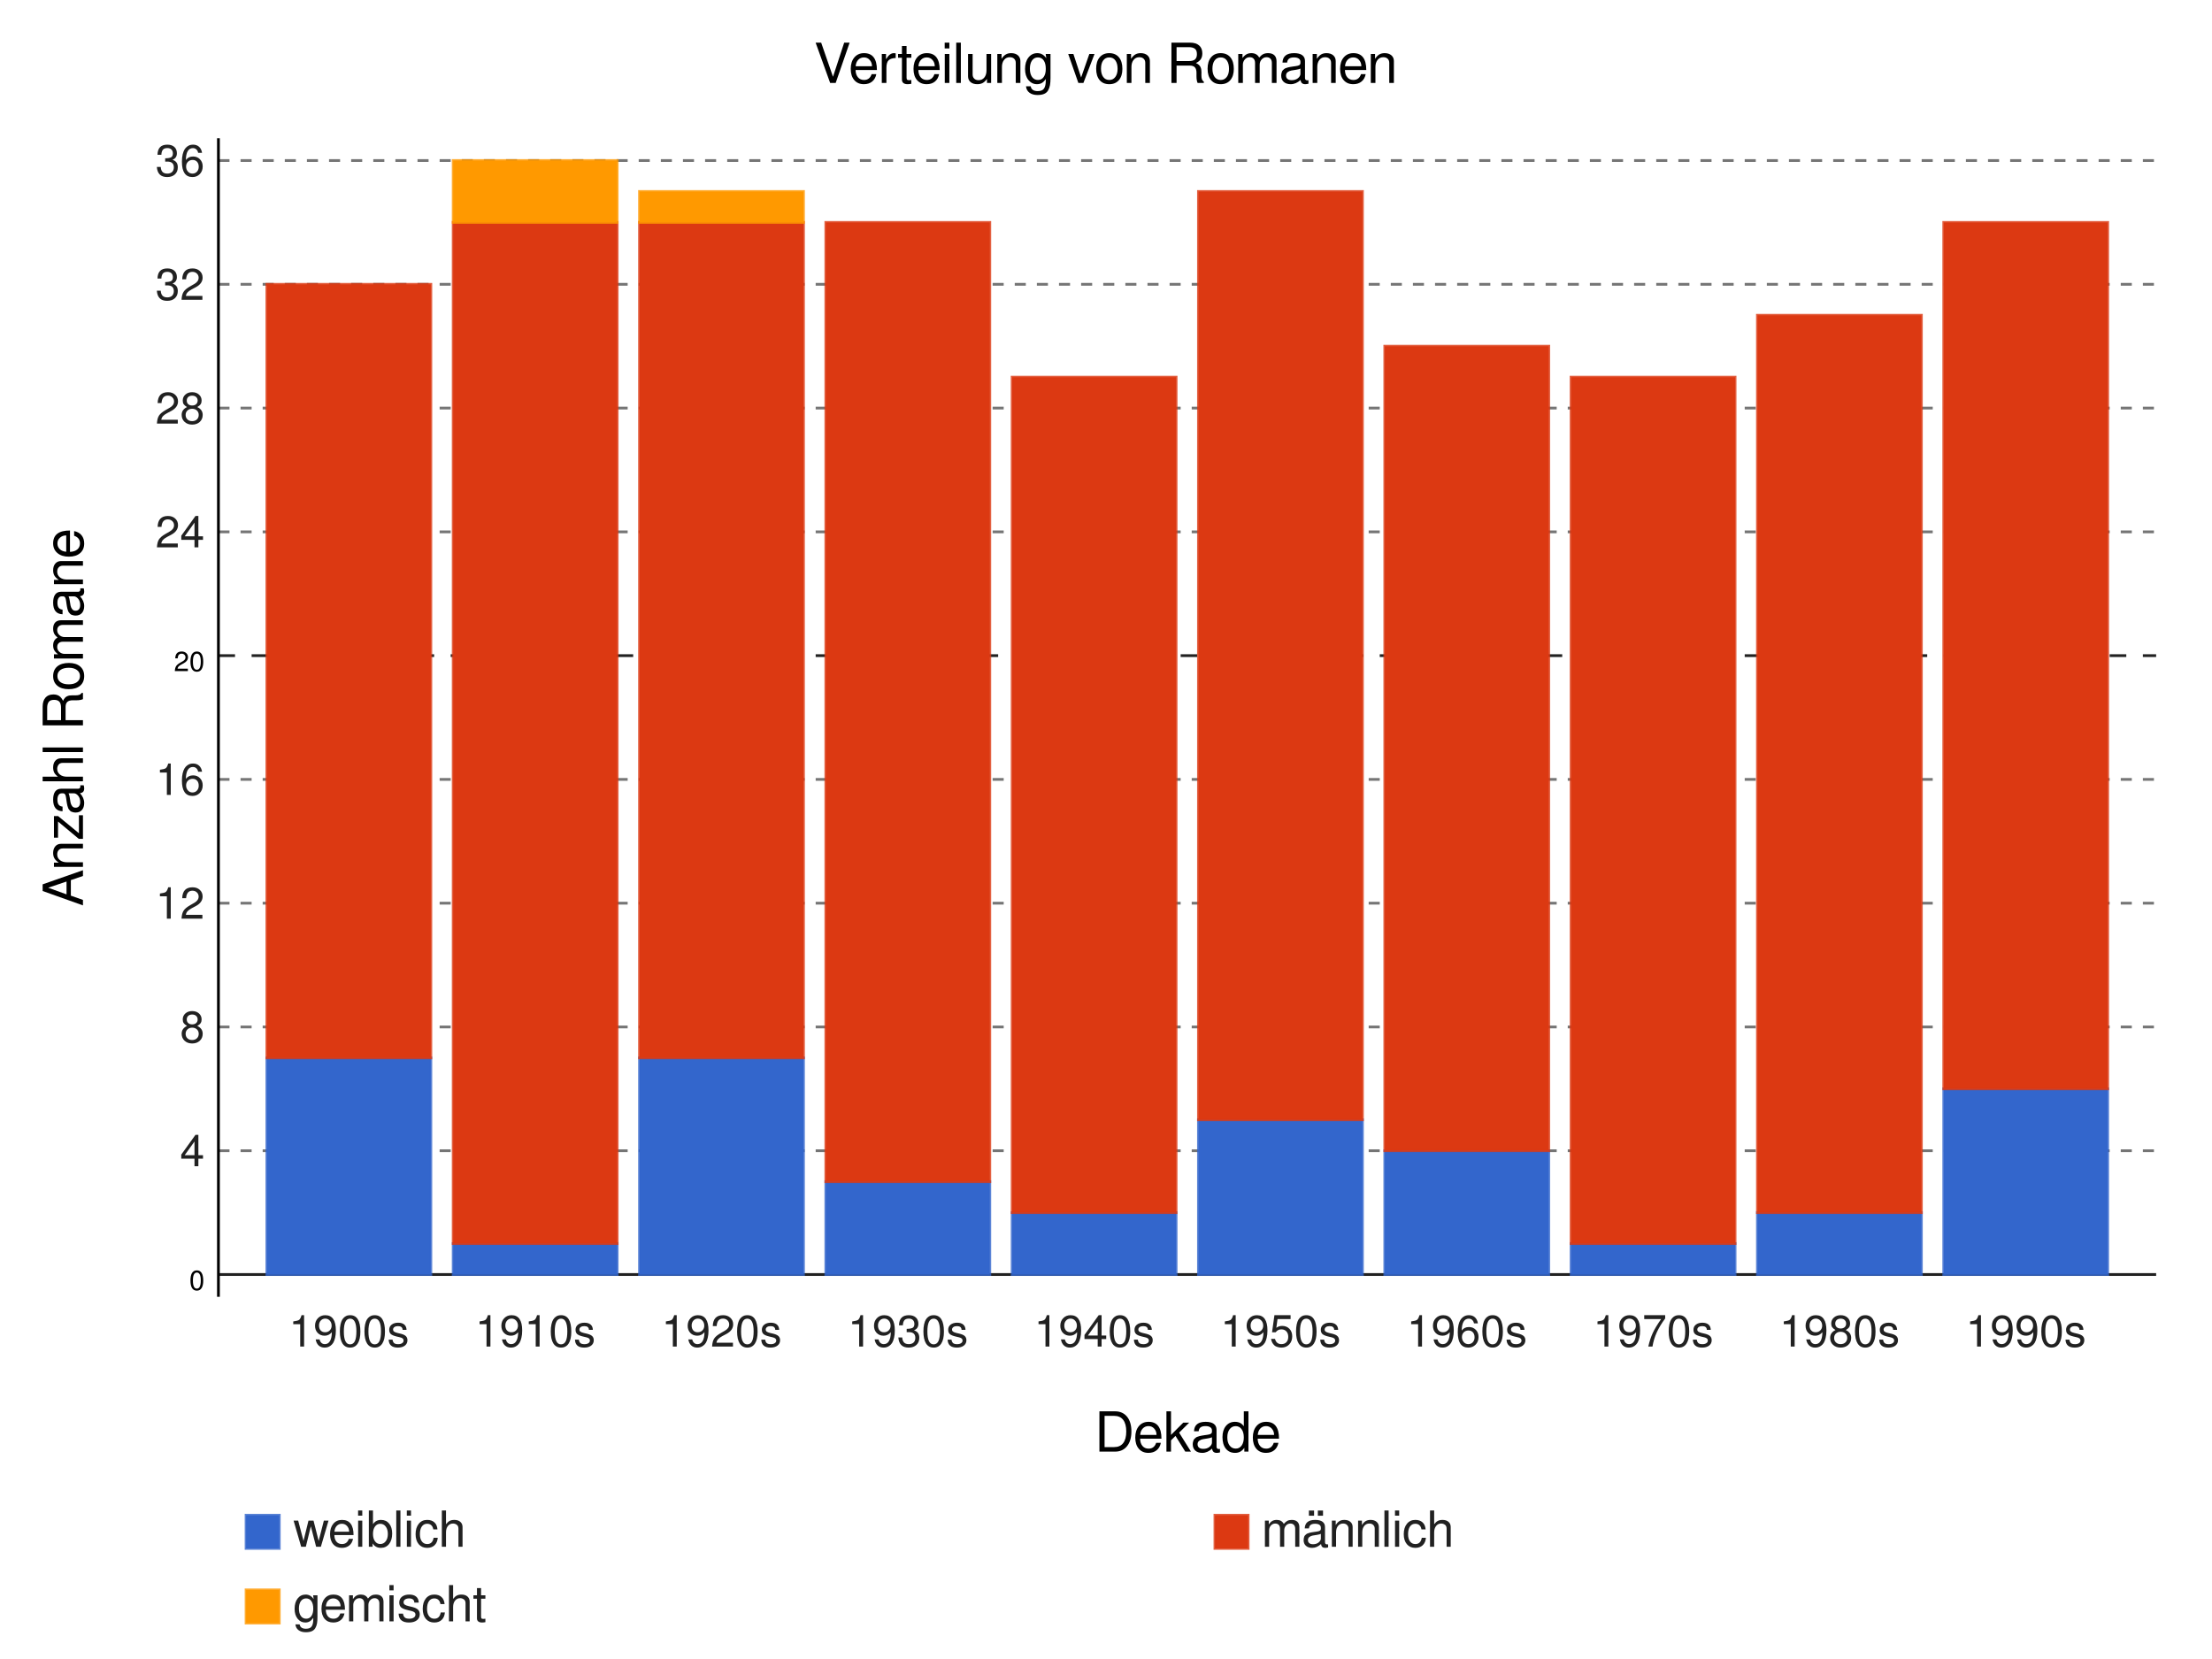
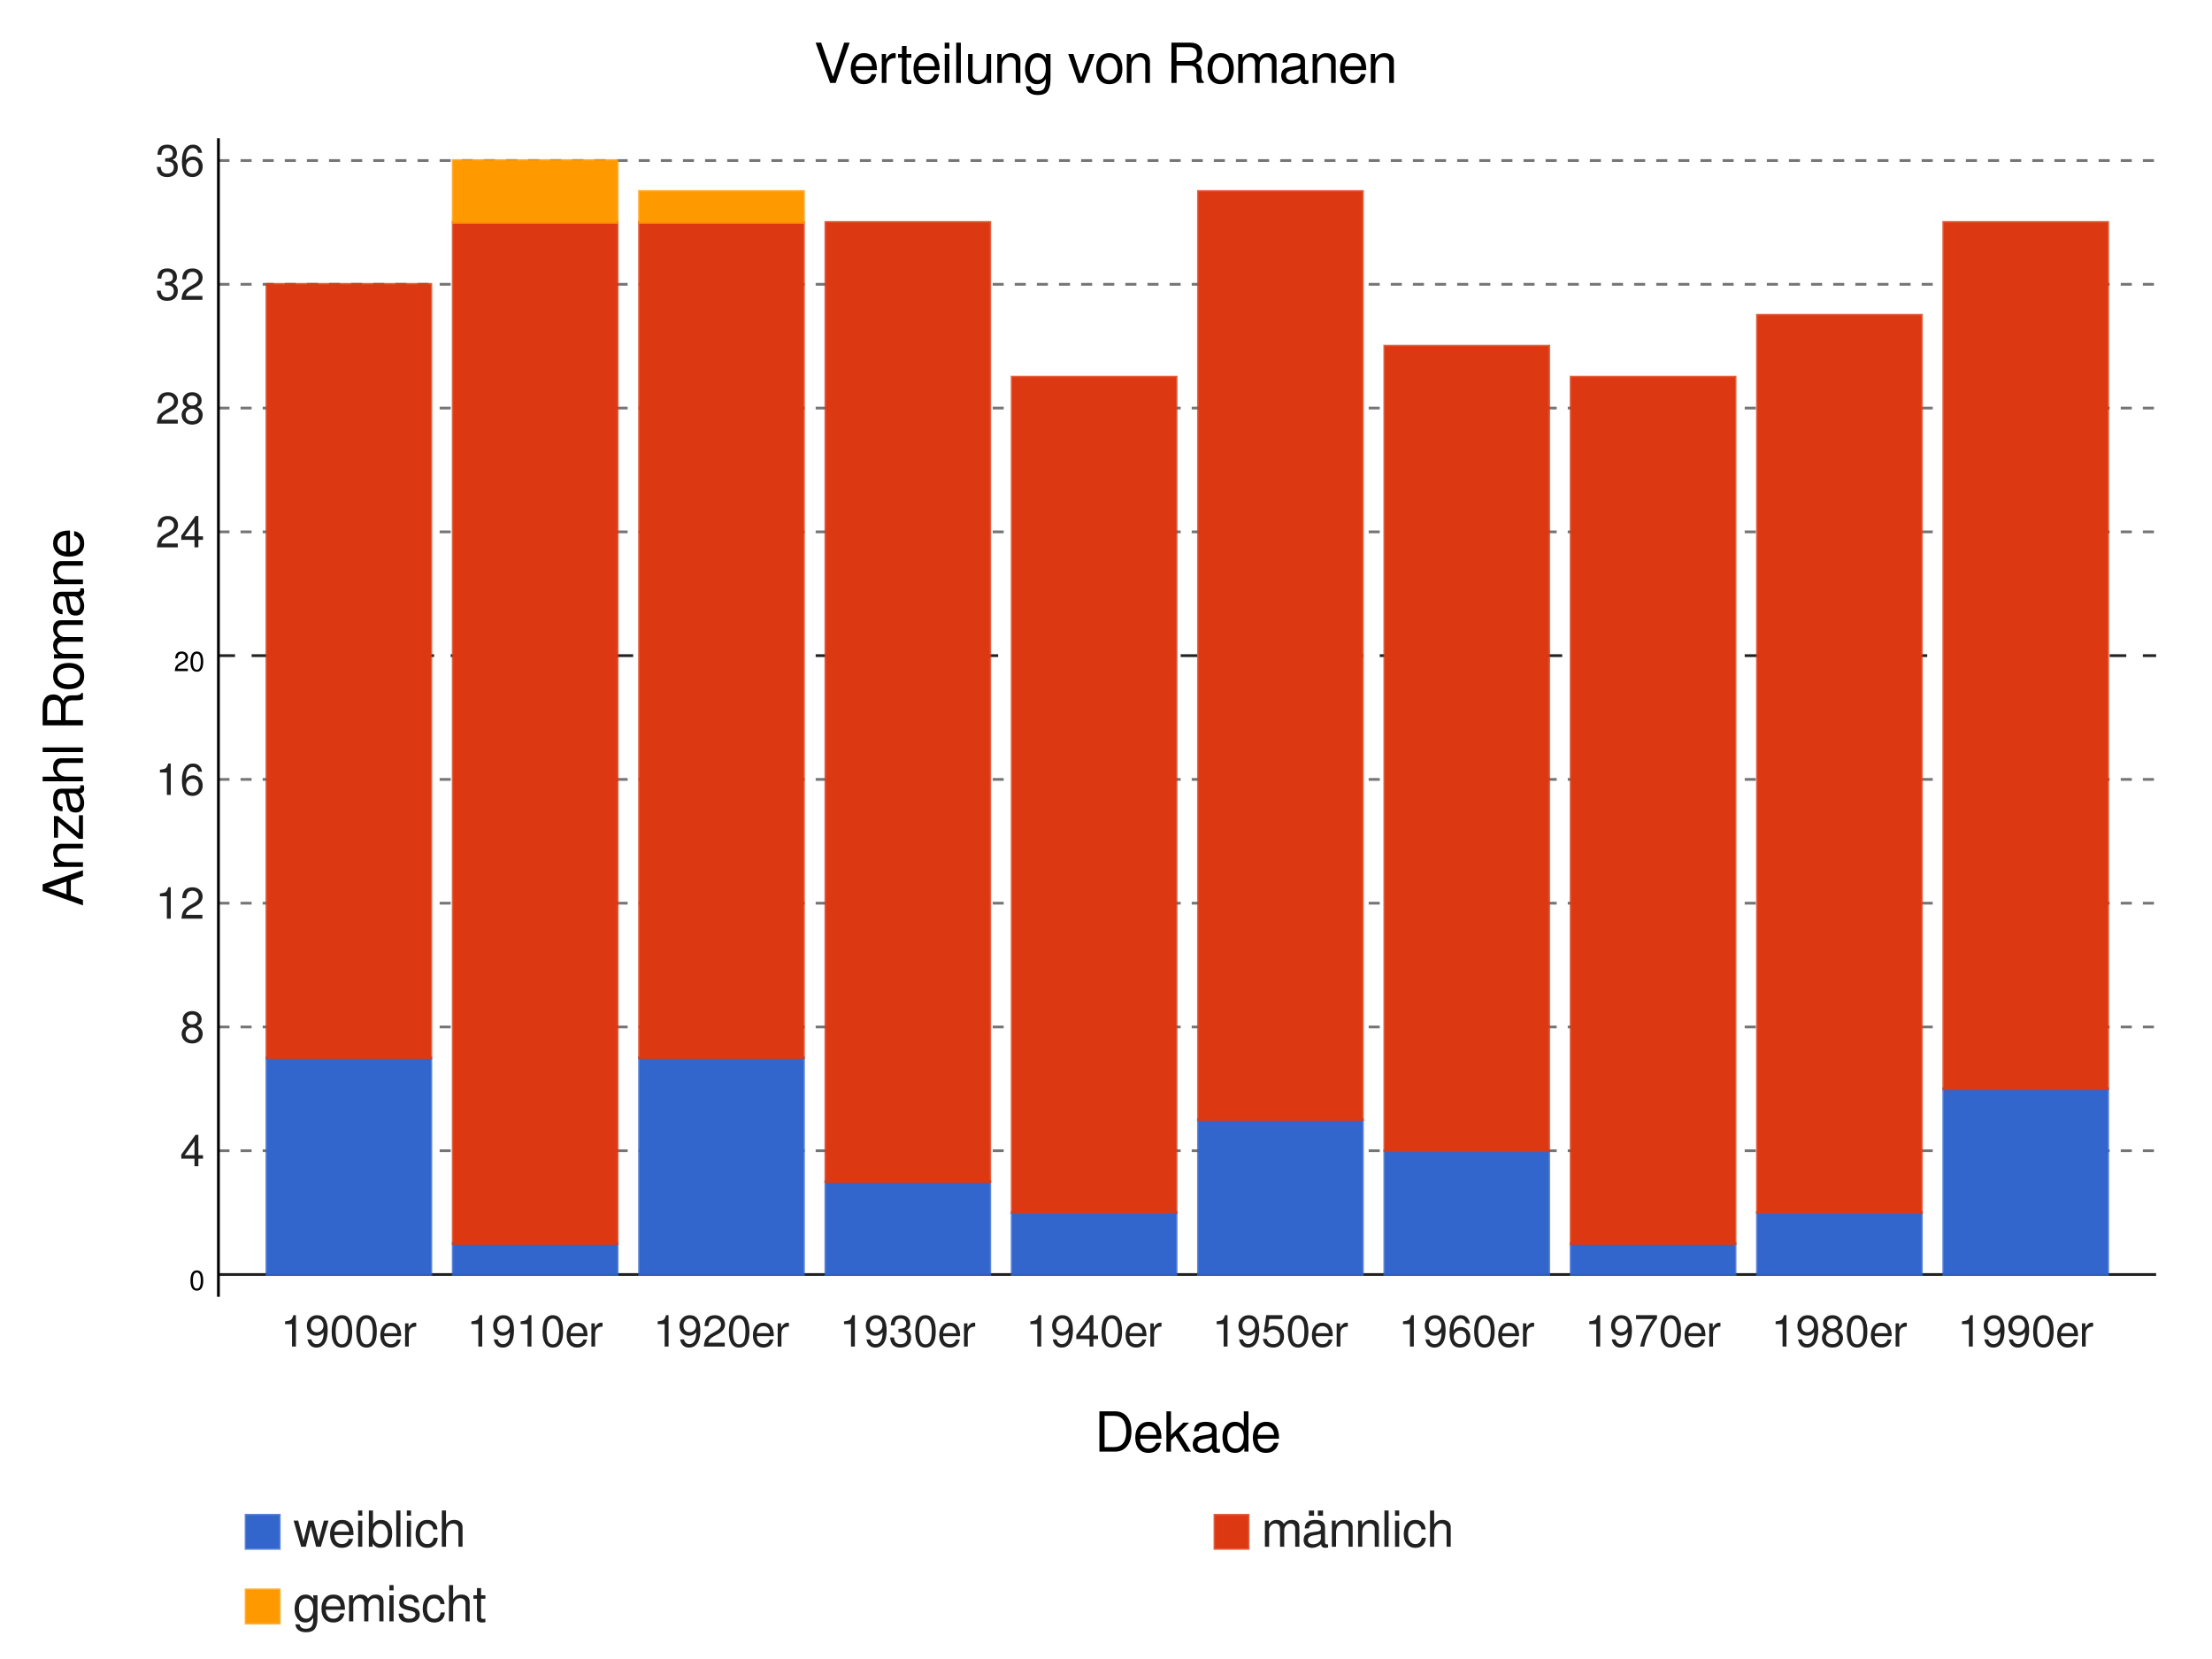
<svg xmlns="http://www.w3.org/2000/svg" id="chart-4bb07c42-8533-4c81-bf76-915c213b107e" class="pygal-chart" viewBox="0 0 800 600">
  <defs>
    <style type="text/css">#chart-4bb07c42-8533-4c81-bf76-915c213b107e{-webkit-user-select:none;-webkit-font-smoothing:antialiased;font-family:FreeSans}#chart-4bb07c42-8533-4c81-bf76-915c213b107e .title{font-family:FreeSans;font-size:20px}#chart-4bb07c42-8533-4c81-bf76-915c213b107e .legends .legend text{font-family:FreeSans;font-size:18px}#chart-4bb07c42-8533-4c81-bf76-915c213b107e .axis text{font-family:FreeSans;font-size:16px}#chart-4bb07c42-8533-4c81-bf76-915c213b107e .axis text.major{font-family:FreeSans;font-size:10px}#chart-4bb07c42-8533-4c81-bf76-915c213b107e .text-overlay text.value{font-family:FreeSans;font-size:16px}#chart-4bb07c42-8533-4c81-bf76-915c213b107e .text-overlay text.label{font-family:FreeSans;font-size:10px}#chart-4bb07c42-8533-4c81-bf76-915c213b107e .tooltip{font-family:FreeSans;font-size:14px}#chart-4bb07c42-8533-4c81-bf76-915c213b107e text.no_data{font-family:FreeSans;font-size:64px}
#chart-4bb07c42-8533-4c81-bf76-915c213b107e{background-color:white}#chart-4bb07c42-8533-4c81-bf76-915c213b107e path,#chart-4bb07c42-8533-4c81-bf76-915c213b107e line,#chart-4bb07c42-8533-4c81-bf76-915c213b107e rect,#chart-4bb07c42-8533-4c81-bf76-915c213b107e circle{-webkit-transition:150ms;-moz-transition:150ms;transition:150ms}#chart-4bb07c42-8533-4c81-bf76-915c213b107e .graph &gt; .background{fill:white}#chart-4bb07c42-8533-4c81-bf76-915c213b107e .plot &gt; .background{fill:white}#chart-4bb07c42-8533-4c81-bf76-915c213b107e .graph{fill:rgba(0,0,0,.87)}#chart-4bb07c42-8533-4c81-bf76-915c213b107e text.no_data{fill:rgba(0,0,0,1)}#chart-4bb07c42-8533-4c81-bf76-915c213b107e .title{fill:rgba(0,0,0,1)}#chart-4bb07c42-8533-4c81-bf76-915c213b107e .legends .legend text{fill:rgba(0,0,0,.87)}#chart-4bb07c42-8533-4c81-bf76-915c213b107e .legends .legend:hover text{fill:rgba(0,0,0,1)}#chart-4bb07c42-8533-4c81-bf76-915c213b107e .axis .line{stroke:rgba(0,0,0,1)}#chart-4bb07c42-8533-4c81-bf76-915c213b107e .axis .guide.line{stroke:rgba(0,0,0,.54)}#chart-4bb07c42-8533-4c81-bf76-915c213b107e .axis .major.line{stroke:rgba(0,0,0,.87)}#chart-4bb07c42-8533-4c81-bf76-915c213b107e .axis text.major{fill:rgba(0,0,0,1)}#chart-4bb07c42-8533-4c81-bf76-915c213b107e .axis.y .guides:hover .guide.line,#chart-4bb07c42-8533-4c81-bf76-915c213b107e .line-graph .axis.x .guides:hover .guide.line,#chart-4bb07c42-8533-4c81-bf76-915c213b107e .stackedline-graph .axis.x .guides:hover .guide.line,#chart-4bb07c42-8533-4c81-bf76-915c213b107e .xy-graph .axis.x .guides:hover .guide.line{stroke:rgba(0,0,0,1)}#chart-4bb07c42-8533-4c81-bf76-915c213b107e .axis .guides:hover text{fill:rgba(0,0,0,1)}#chart-4bb07c42-8533-4c81-bf76-915c213b107e .reactive{fill-opacity:1;stroke-opacity:.8}#chart-4bb07c42-8533-4c81-bf76-915c213b107e .ci{stroke:rgba(0,0,0,.87)}#chart-4bb07c42-8533-4c81-bf76-915c213b107e .reactive.active,#chart-4bb07c42-8533-4c81-bf76-915c213b107e .active .reactive{fill-opacity:.8;stroke-opacity:.9;stroke-width:4}#chart-4bb07c42-8533-4c81-bf76-915c213b107e .ci .reactive.active{stroke-width:1.5}#chart-4bb07c42-8533-4c81-bf76-915c213b107e .series text{fill:rgba(0,0,0,1)}#chart-4bb07c42-8533-4c81-bf76-915c213b107e .tooltip rect{fill:white;stroke:rgba(0,0,0,1);-webkit-transition:opacity 150ms;-moz-transition:opacity 150ms;transition:opacity 150ms}#chart-4bb07c42-8533-4c81-bf76-915c213b107e .tooltip .label{fill:rgba(0,0,0,.87)}#chart-4bb07c42-8533-4c81-bf76-915c213b107e .tooltip .label{fill:rgba(0,0,0,.87)}#chart-4bb07c42-8533-4c81-bf76-915c213b107e .tooltip .legend{font-size:.8em;fill:rgba(0,0,0,.54)}#chart-4bb07c42-8533-4c81-bf76-915c213b107e .tooltip .x_label{font-size:.6em;fill:rgba(0,0,0,1)}#chart-4bb07c42-8533-4c81-bf76-915c213b107e .tooltip .xlink{font-size:.5em;text-decoration:underline}#chart-4bb07c42-8533-4c81-bf76-915c213b107e .tooltip .value{font-size:1.5em}#chart-4bb07c42-8533-4c81-bf76-915c213b107e .bound{font-size:.5em}#chart-4bb07c42-8533-4c81-bf76-915c213b107e .max-value{font-size:.75em;fill:rgba(0,0,0,.54)}#chart-4bb07c42-8533-4c81-bf76-915c213b107e .map-element{fill:white;stroke:rgba(0,0,0,.54) !important}#chart-4bb07c42-8533-4c81-bf76-915c213b107e .map-element .reactive{fill-opacity:inherit;stroke-opacity:inherit}#chart-4bb07c42-8533-4c81-bf76-915c213b107e .color-0,#chart-4bb07c42-8533-4c81-bf76-915c213b107e .color-0 a:visited{stroke:#3366CC;fill:#3366CC}#chart-4bb07c42-8533-4c81-bf76-915c213b107e .color-1,#chart-4bb07c42-8533-4c81-bf76-915c213b107e .color-1 a:visited{stroke:#DC3912;fill:#DC3912}#chart-4bb07c42-8533-4c81-bf76-915c213b107e .color-2,#chart-4bb07c42-8533-4c81-bf76-915c213b107e .color-2 a:visited{stroke:#FF9900;fill:#FF9900}#chart-4bb07c42-8533-4c81-bf76-915c213b107e .text-overlay .color-0 text{fill:black}#chart-4bb07c42-8533-4c81-bf76-915c213b107e .text-overlay .color-1 text{fill:black}#chart-4bb07c42-8533-4c81-bf76-915c213b107e .text-overlay .color-2 text{fill:black}
#chart-4bb07c42-8533-4c81-bf76-915c213b107e text.no_data{text-anchor:middle}#chart-4bb07c42-8533-4c81-bf76-915c213b107e .guide.line{fill:none}#chart-4bb07c42-8533-4c81-bf76-915c213b107e .centered{text-anchor:middle}#chart-4bb07c42-8533-4c81-bf76-915c213b107e .title{text-anchor:middle}#chart-4bb07c42-8533-4c81-bf76-915c213b107e .legends .legend text{fill-opacity:1}#chart-4bb07c42-8533-4c81-bf76-915c213b107e .axis.x text{text-anchor:middle}#chart-4bb07c42-8533-4c81-bf76-915c213b107e .axis.x:not(.web) text[transform]{text-anchor:start}#chart-4bb07c42-8533-4c81-bf76-915c213b107e .axis.x:not(.web) text[transform].backwards{text-anchor:end}#chart-4bb07c42-8533-4c81-bf76-915c213b107e .axis.y text{text-anchor:end}#chart-4bb07c42-8533-4c81-bf76-915c213b107e .axis.y text[transform].backwards{text-anchor:start}#chart-4bb07c42-8533-4c81-bf76-915c213b107e .axis.y2 text{text-anchor:start}#chart-4bb07c42-8533-4c81-bf76-915c213b107e .axis.y2 text[transform].backwards{text-anchor:end}#chart-4bb07c42-8533-4c81-bf76-915c213b107e .axis .guide.line{stroke-dasharray:4,4}#chart-4bb07c42-8533-4c81-bf76-915c213b107e .axis .major.guide.line{stroke-dasharray:6,6}#chart-4bb07c42-8533-4c81-bf76-915c213b107e .horizontal .axis.y .guide.line,#chart-4bb07c42-8533-4c81-bf76-915c213b107e .horizontal .axis.y2 .guide.line,#chart-4bb07c42-8533-4c81-bf76-915c213b107e .vertical .axis.x .guide.line{opacity:0}#chart-4bb07c42-8533-4c81-bf76-915c213b107e .horizontal .axis.always_show .guide.line,#chart-4bb07c42-8533-4c81-bf76-915c213b107e .vertical .axis.always_show .guide.line{opacity:1 !important}#chart-4bb07c42-8533-4c81-bf76-915c213b107e .axis.y .guides:hover .guide.line,#chart-4bb07c42-8533-4c81-bf76-915c213b107e .axis.y2 .guides:hover .guide.line,#chart-4bb07c42-8533-4c81-bf76-915c213b107e .axis.x .guides:hover .guide.line{opacity:1}#chart-4bb07c42-8533-4c81-bf76-915c213b107e .axis .guides:hover text{opacity:1}#chart-4bb07c42-8533-4c81-bf76-915c213b107e .nofill{fill:none}#chart-4bb07c42-8533-4c81-bf76-915c213b107e .subtle-fill{fill-opacity:.2}#chart-4bb07c42-8533-4c81-bf76-915c213b107e .dot{stroke-width:1px;fill-opacity:1}#chart-4bb07c42-8533-4c81-bf76-915c213b107e .dot.active{stroke-width:5px}#chart-4bb07c42-8533-4c81-bf76-915c213b107e .dot.negative{fill:transparent}#chart-4bb07c42-8533-4c81-bf76-915c213b107e text,#chart-4bb07c42-8533-4c81-bf76-915c213b107e tspan{stroke:none !important}#chart-4bb07c42-8533-4c81-bf76-915c213b107e .series text.active{opacity:1}#chart-4bb07c42-8533-4c81-bf76-915c213b107e .tooltip rect{fill-opacity:.95;stroke-width:.5}#chart-4bb07c42-8533-4c81-bf76-915c213b107e .tooltip text{fill-opacity:1}#chart-4bb07c42-8533-4c81-bf76-915c213b107e .showable{visibility:hidden}#chart-4bb07c42-8533-4c81-bf76-915c213b107e .showable.shown{visibility:visible}#chart-4bb07c42-8533-4c81-bf76-915c213b107e .gauge-background{fill:rgba(229,229,229,1);stroke:none}#chart-4bb07c42-8533-4c81-bf76-915c213b107e .bg-lines{stroke:white;stroke-width:2px}</style>
  </defs>
  <g class="graph stackedbar-graph vertical">
    <rect class="background" height="600" width="800" x="0" y="0" />
    <g class="plot" transform="translate(79, 50)">
      <rect class="background" height="419.0" width="700.8" x="0" y="0" />
      <g class="axis y">
        <g class="guides">
          <path class="axis major line" d="M0 410.942 h700.8" />
          <text class="major" x="-5" y="416.542">0</text>
        </g>
        <g class="guides">
          <path class="guide line" d="M0 366.177 h700.8" />
          <text class="" x="-5" y="371.777">4</text>
        </g>
        <g class="guides">
          <path class="guide line" d="M0 321.412 h700.8" />
          <text class="" x="-5" y="327.012">8</text>
        </g>
        <g class="guides">
          <path class="guide line" d="M0 276.647 h700.8" />
          <text class="" x="-5" y="282.247">12</text>
        </g>
        <g class="guides">
          <path class="guide line" d="M0 231.882 h700.8" />
          <text class="" x="-5" y="237.482">16</text>
        </g>
        <g class="guides">
          <path class="major guide line" d="M0 187.118 h700.8" />
          <text class="major" x="-5" y="192.718">20</text>
        </g>
        <g class="guides">
          <path class="guide line" d="M0 142.353 h700.8" />
          <text class="" x="-5" y="147.953">24</text>
        </g>
        <g class="guides">
          <path class="guide line" d="M0 97.588 h700.8" />
          <text class="" x="-5" y="103.188">28</text>
        </g>
        <g class="guides">
          <path class="guide line" d="M0 52.823 h700.8" />
          <text class="" x="-5" y="58.423">32</text>
        </g>
        <g class="guides">
          <path class="guide line" d="M0 8.058 h700.8" />
          <text class="" x="-5" y="13.658">36</text>
        </g>
      </g>
      <g class="axis x">
        <path class="line" d="M0 0 v419" />
        <g class="guides">
          <path class="guide line" d="M47.169 0 v419" />
-           <text class="" x="47.169" y="437.0">1900s</text>
+           <text class="" x="47.169" y="437.0">1900er</text>
        </g>
        <g class="guides">
          <path class="guide line" d="M114.554 0 v419" />
-           <text class="" x="114.554" y="437.0">1910s</text>
+           <text class="" x="114.554" y="437.0">1910er</text>
        </g>
        <g class="guides">
          <path class="guide line" d="M181.938 0 v419" />
-           <text class="" x="181.938" y="437.0">1920s</text>
+           <text class="" x="181.938" y="437.0">1920er</text>
        </g>
        <g class="guides">
          <path class="guide line" d="M249.323 0 v419" />
-           <text class="" x="249.323" y="437.0">1930s</text>
+           <text class="" x="249.323" y="437.0">1930er</text>
        </g>
        <g class="guides">
          <path class="guide line" d="M316.708 0 v419" />
-           <text class="" x="316.708" y="437.0">1940s</text>
+           <text class="" x="316.708" y="437.0">1940er</text>
        </g>
        <g class="guides">
          <path class="guide line" d="M384.092 0 v419" />
-           <text class="" x="384.092" y="437.0">1950s</text>
+           <text class="" x="384.092" y="437.0">1950er</text>
        </g>
        <g class="guides">
          <path class="guide line" d="M451.477 0 v419" />
-           <text class="" x="451.477" y="437.0">1960s</text>
+           <text class="" x="451.477" y="437.0">1960er</text>
        </g>
        <g class="guides">
          <path class="guide line" d="M518.862 0 v419" />
-           <text class="" x="518.862" y="437.0">1970s</text>
+           <text class="" x="518.862" y="437.0">1970er</text>
        </g>
        <g class="guides">
          <path class="guide line" d="M586.246 0 v419" />
-           <text class="" x="586.246" y="437.0">1980s</text>
+           <text class="" x="586.246" y="437.0">1980er</text>
        </g>
        <g class="guides">
          <path class="guide line" d="M653.631 0 v419" />
-           <text class="" x="653.631" y="437.0">1990s</text>
+           <text class="" x="653.631" y="437.0">1990er</text>
        </g>
      </g>
      <g class="series serie-0 color-0">
        <g class="bars">
          <g class="bar">
            <rect class="rect reactive tooltip-trigger" height="78.339" rx="0" ry="0" width="59.298" x="17.52" y="332.604" />
          </g>
          <g class="bar">
            <rect class="rect reactive tooltip-trigger" height="11.191" rx="0" ry="0" width="59.298" x="84.905" y="399.751" />
          </g>
          <g class="bar">
            <rect class="rect reactive tooltip-trigger" height="78.339" rx="0" ry="0" width="59.298" x="152.289" y="332.604" />
          </g>
          <g class="bar">
            <rect class="rect reactive tooltip-trigger" height="33.574" rx="0" ry="0" width="59.298" x="219.674" y="377.369" />
          </g>
          <g class="bar">
            <rect class="rect reactive tooltip-trigger" height="22.382" rx="0" ry="0" width="59.298" x="287.058" y="388.56" />
          </g>
          <g class="bar">
            <rect class="rect reactive tooltip-trigger" height="55.956" rx="0" ry="0" width="59.298" x="354.443" y="354.986" />
          </g>
          <g class="bar">
            <rect class="rect reactive tooltip-trigger" height="44.765" rx="0" ry="0" width="59.298" x="421.828" y="366.177" />
          </g>
          <g class="bar">
            <rect class="rect reactive tooltip-trigger" height="11.191" rx="0" ry="0" width="59.298" x="489.212" y="399.751" />
          </g>
          <g class="bar">
            <rect class="rect reactive tooltip-trigger" height="22.382" rx="0" ry="0" width="59.298" x="556.597" y="388.56" />
          </g>
          <g class="bar">
            <rect class="rect reactive tooltip-trigger" height="67.147" rx="0" ry="0" width="59.298" x="623.982" y="343.795" />
          </g>
        </g>
      </g>
      <g class="series serie-1 color-1">
        <g class="bars">
          <g class="bar">
            <rect class="rect reactive tooltip-trigger" height="279.781" rx="0" ry="0" width="59.298" x="17.52" y="52.823" />
          </g>
          <g class="bar">
            <rect class="rect reactive tooltip-trigger" height="369.311" rx="0" ry="0" width="59.298" x="84.905" y="30.44" />
          </g>
          <g class="bar">
            <rect class="rect reactive tooltip-trigger" height="302.163" rx="0" ry="0" width="59.298" x="152.289" y="30.44" />
          </g>
          <g class="bar">
            <rect class="rect reactive tooltip-trigger" height="346.928" rx="0" ry="0" width="59.298" x="219.674" y="30.44" />
          </g>
          <g class="bar">
            <rect class="rect reactive tooltip-trigger" height="302.163" rx="0" ry="0" width="59.298" x="287.058" y="86.396" />
          </g>
          <g class="bar">
            <rect class="rect reactive tooltip-trigger" height="335.737" rx="0" ry="0" width="59.298" x="354.443" y="19.249" />
          </g>
          <g class="bar">
            <rect class="rect reactive tooltip-trigger" height="290.972" rx="0" ry="0" width="59.298" x="421.828" y="75.205" />
          </g>
          <g class="bar">
            <rect class="rect reactive tooltip-trigger" height="313.355" rx="0" ry="0" width="59.298" x="489.212" y="86.396" />
          </g>
          <g class="bar">
            <rect class="rect reactive tooltip-trigger" height="324.546" rx="0" ry="0" width="59.298" x="556.597" y="64.014" />
          </g>
          <g class="bar">
            <rect class="rect reactive tooltip-trigger" height="313.355" rx="0" ry="0" width="59.298" x="623.982" y="30.44" />
          </g>
        </g>
      </g>
      <g class="series serie-2 color-2">
        <g class="bars">
          <g class="bar">
            <rect class="rect reactive tooltip-trigger" height="0.0" rx="0" ry="0" width="59.298" x="17.52" y="52.823" />
          </g>
          <g class="bar">
            <rect class="rect reactive tooltip-trigger" height="22.382" rx="0" ry="0" width="59.298" x="84.905" y="8.058" />
          </g>
          <g class="bar">
            <rect class="rect reactive tooltip-trigger" height="11.191" rx="0" ry="0" width="59.298" x="152.289" y="19.249" />
          </g>
          <g class="bar">
            <rect class="rect reactive tooltip-trigger" height="0.0" rx="0" ry="0" width="59.298" x="219.674" y="30.44" />
          </g>
          <g class="bar">
            <rect class="rect reactive tooltip-trigger" height="0.0" rx="0" ry="0" width="59.298" x="287.058" y="86.396" />
          </g>
          <g class="bar">
            <rect class="rect reactive tooltip-trigger" height="0.0" rx="0" ry="0" width="59.298" x="354.443" y="19.249" />
          </g>
          <g class="bar">
            <rect class="rect reactive tooltip-trigger" height="0.0" rx="0" ry="0" width="59.298" x="421.828" y="75.205" />
          </g>
          <g class="bar">
            <rect class="rect reactive tooltip-trigger" height="0.0" rx="0" ry="0" width="59.298" x="489.212" y="86.396" />
          </g>
          <g class="bar">
            <rect class="rect reactive tooltip-trigger" height="0.0" rx="0" ry="0" width="59.298" x="556.597" y="64.014" />
          </g>
          <g class="bar">
            <rect class="rect reactive tooltip-trigger" height="0.0" rx="0" ry="0" width="59.298" x="623.982" y="30.44" />
          </g>
        </g>
      </g>
    </g>
    <g class="titles">
      <text class="title plot_title" x="400.0" y="30">Verteilung von Romanen</text>
      <text class="title" x="429.6" y="525.0">Dekade</text>
      <text class="title" x="0" y="289.5" transform="rotate(-90 0 259.5)">Anzahl Romane</text>
    </g>
    <g class="plot overlay" transform="translate(79, 50)">
      <g class="series serie-0 color-0" />
      <g class="series serie-1 color-1" />
      <g class="series serie-2 color-2" />
    </g>
    <g class="plot text-overlay" transform="translate(79, 50)">
      <g class="series serie-0 color-0" />
      <g class="series serie-1 color-1" />
      <g class="series serie-2 color-2" />
    </g>
    <g class="plot tooltip-overlay" transform="translate(79, 50)">
      <g class="tooltip" style="opacity: 0" transform="translate(0 0)">
        <rect class="tooltip-box" height="0" rx="0" ry="0" width="0" />
        <g class="text" />
      </g>
    </g>
    <g class="legends" transform="translate(89, 545)">
      <g class="legend reactive activate-serie" id="activate-serie-0">
        <rect class="color-0 reactive" height="12" width="12" x="0.0" y="3.0" />
        <text x="17.0" y="14.4">weiblich</text>
      </g>
      <g class="legend reactive activate-serie" id="activate-serie-1">
        <rect class="color-1 reactive" height="12" width="12" x="350.4" y="3.0" />
        <text x="367.4" y="14.4">männlich</text>
      </g>
      <g class="legend reactive activate-serie" id="activate-serie-2">
        <rect class="color-2 reactive" height="12" width="12" x="0.0" y="30.0" />
        <text x="17.0" y="41.4">gemischt</text>
      </g>
    </g>
  </g>
</svg>
